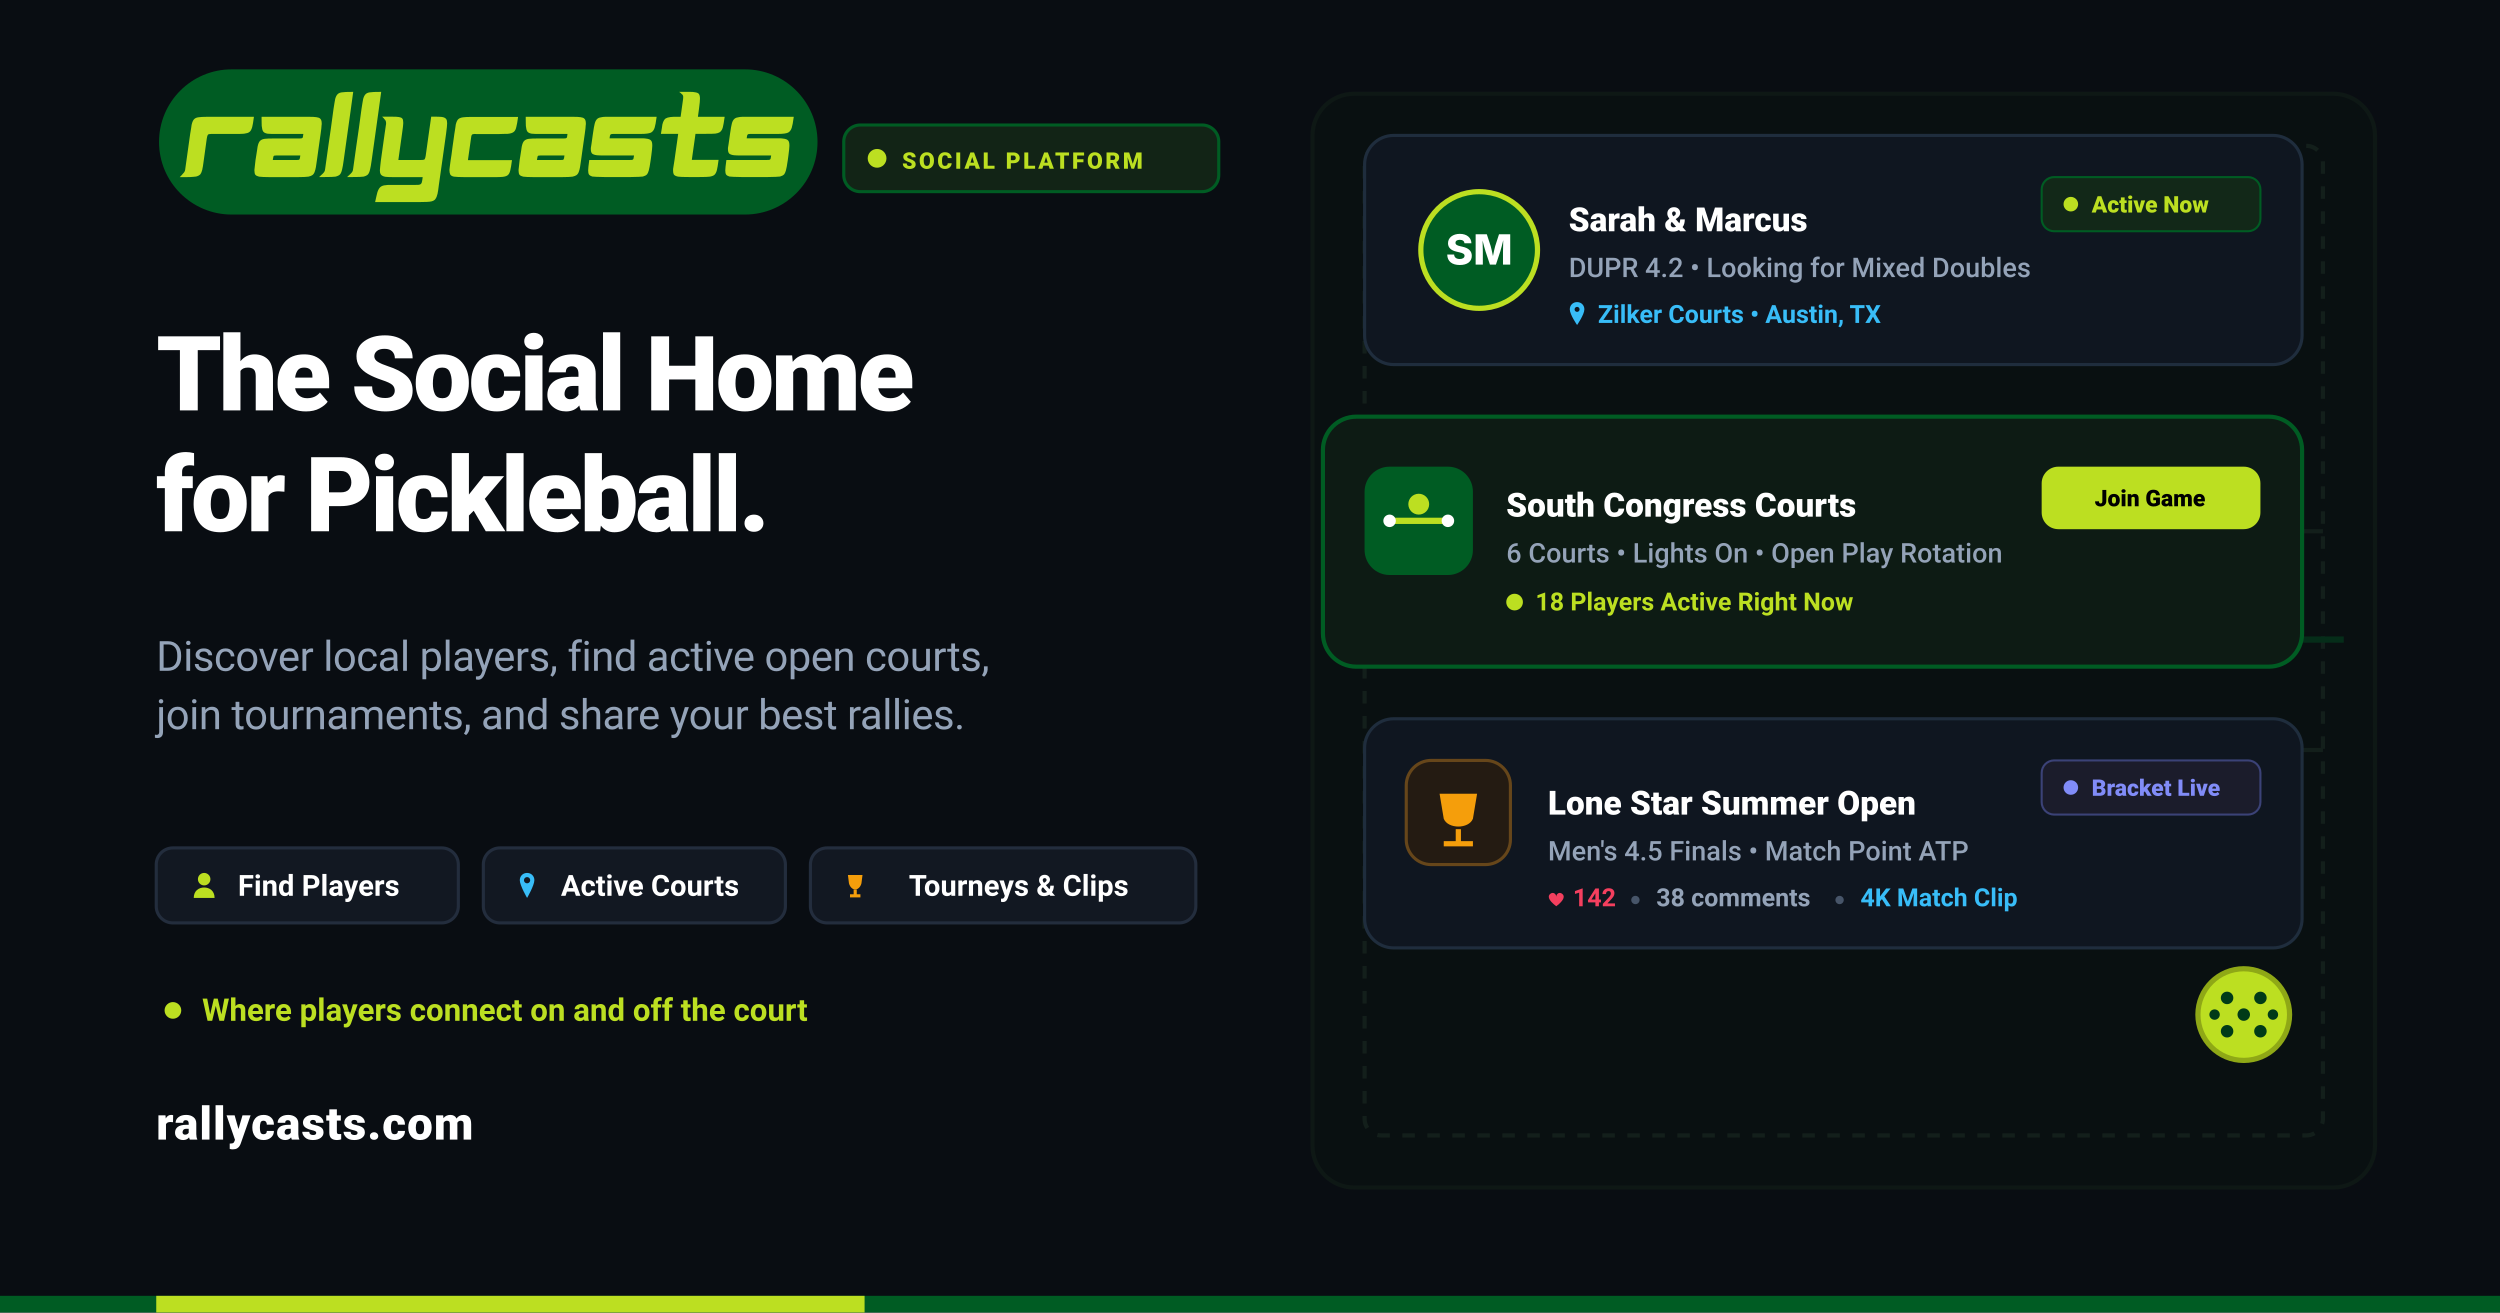
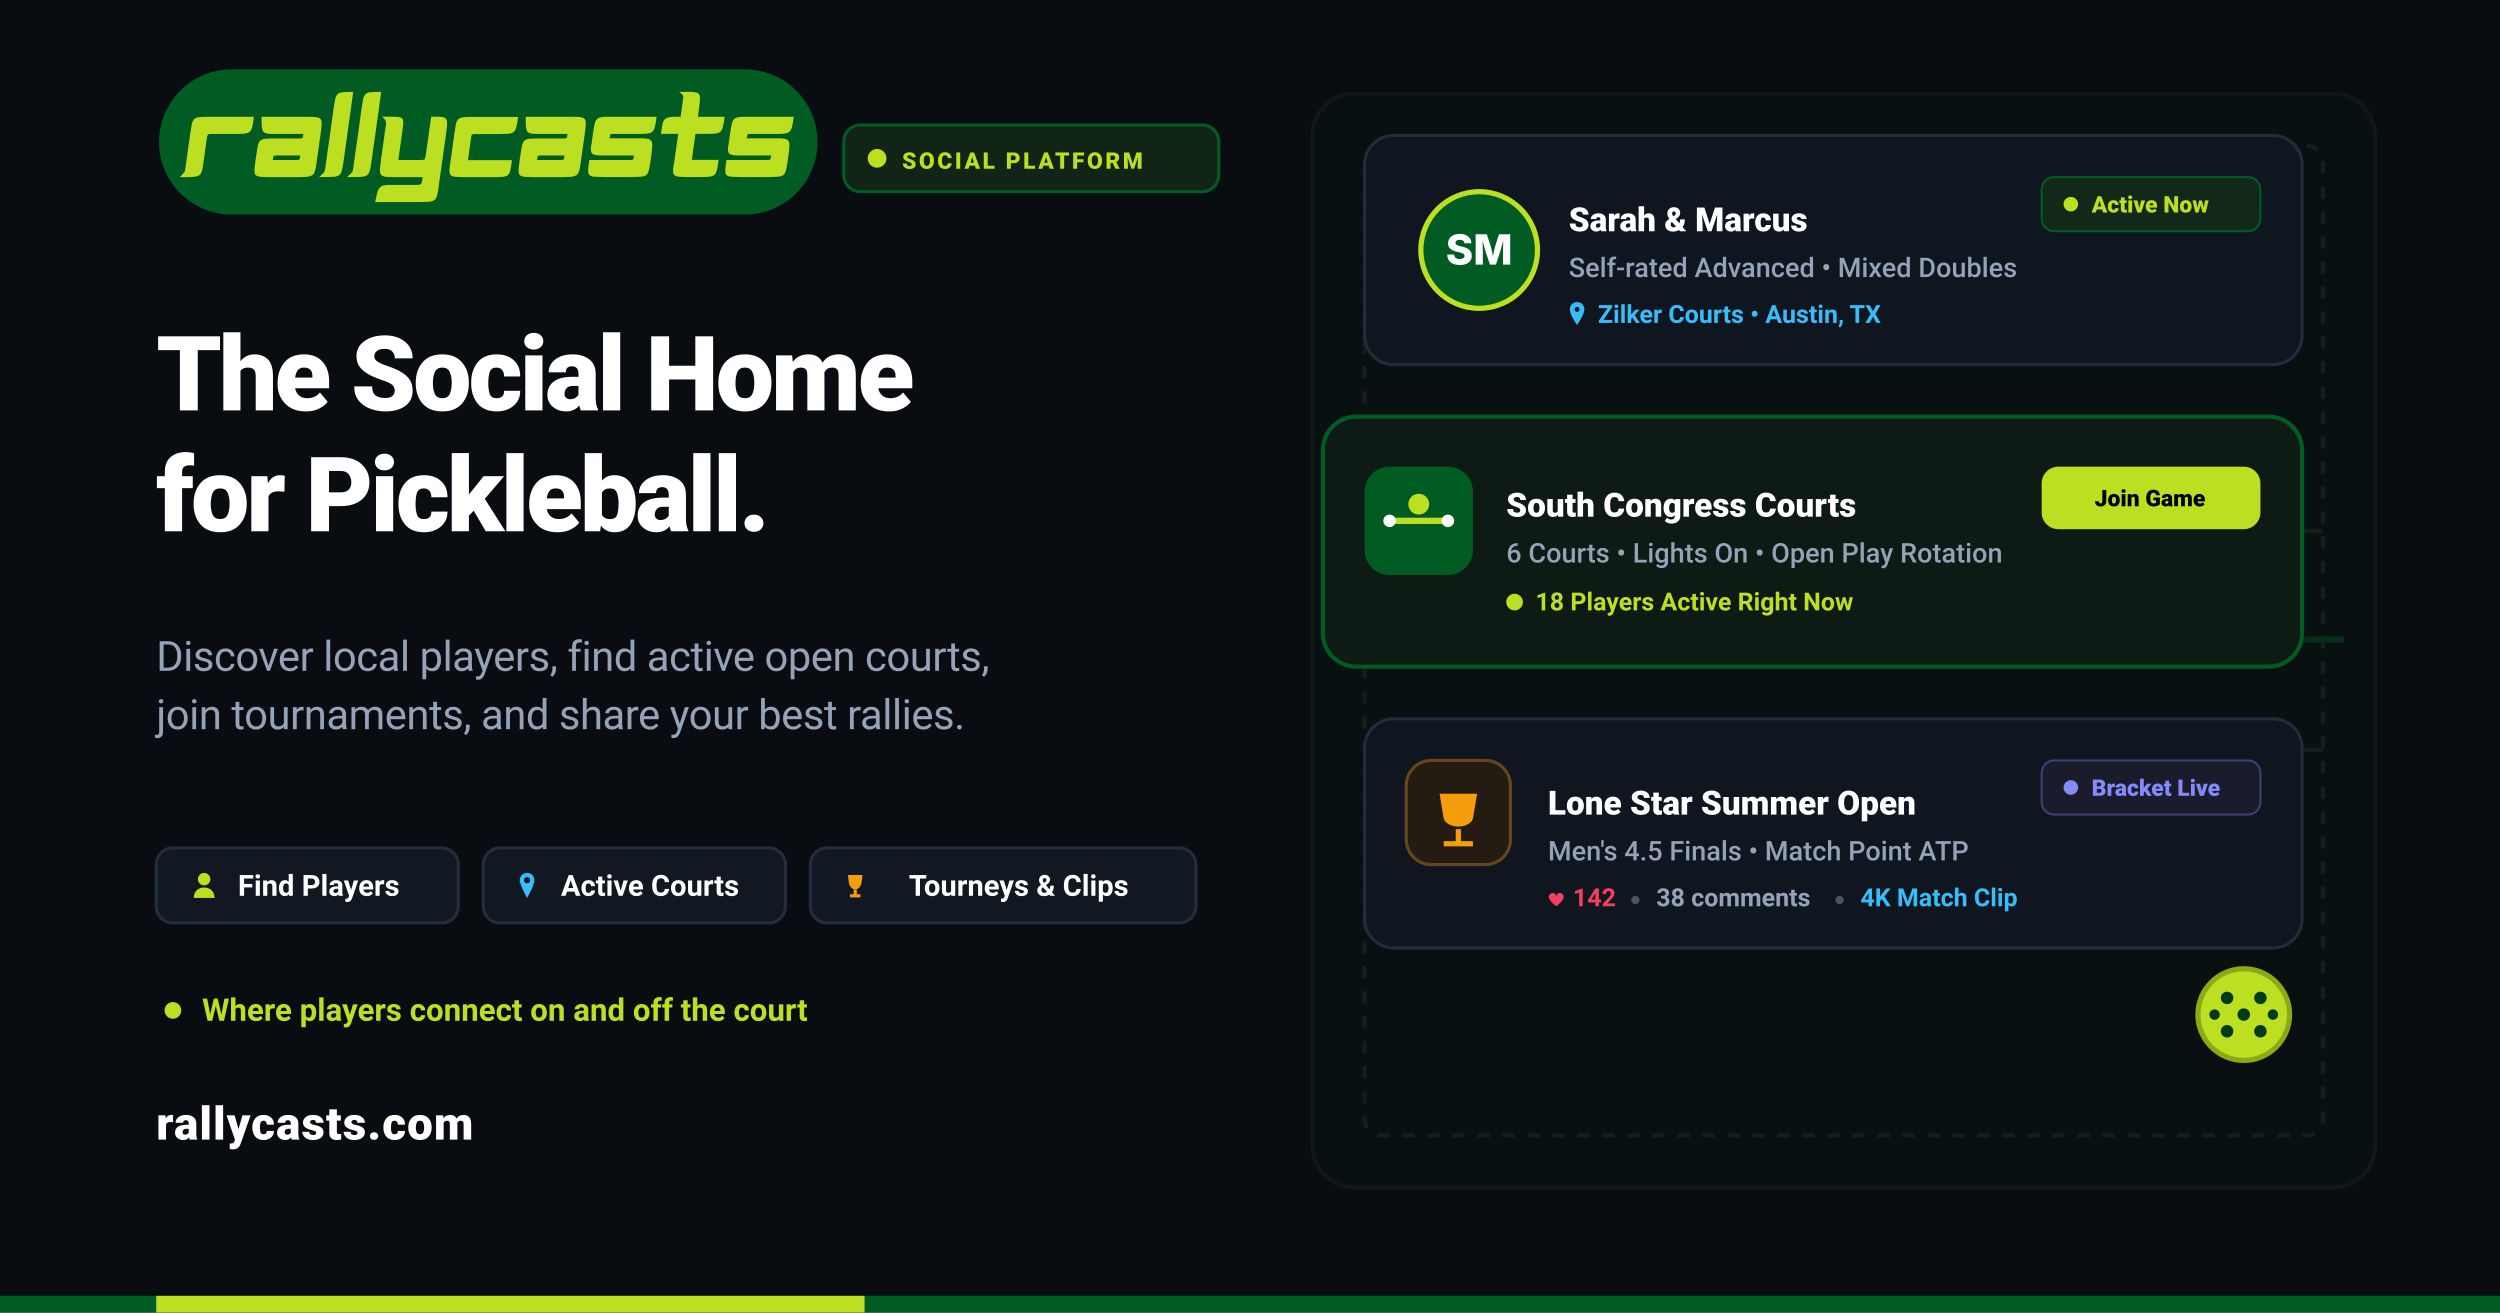
<svg xmlns="http://www.w3.org/2000/svg" width="1200" height="630" viewBox="0 0 1200 630">
  <defs>
    <style>
      .title-text {
        font-family: -apple-system, BlinkMacSystemFont, "Segoe UI", Roboto, Helvetica, Arial, sans-serif;
        font-size: 50px;
        font-weight: 800;
        fill: #ffffff;
        letter-spacing: -1.5px;
      }
      .subtitle-text {
        font-family: -apple-system, BlinkMacSystemFont, "Segoe UI", Roboto, Helvetica, Arial, sans-serif;
        font-size: 20px;
        font-weight: 400;
        fill: #94a3b8;
        letter-spacing: -0.2px;
        line-height: 1.5;
      }
      .badge-text {
        font-family: -apple-system, BlinkMacSystemFont, "Segoe UI", Roboto, Helvetica, Arial, sans-serif;
        font-size: 11px;
        font-weight: 800;
        fill: #bcdf21;
        letter-spacing: 1.2px;
      }
      .tag-text {
        font-family: -apple-system, BlinkMacSystemFont, "Segoe UI", Roboto, Helvetica, Arial, sans-serif;
        font-size: 14px;
        font-weight: 700;
        fill: #ffffff;
      }
      .callout-text {
        font-family: -apple-system, BlinkMacSystemFont, "Segoe UI", Roboto, Helvetica, Arial, sans-serif;
        font-size: 15px;
        font-weight: 700;
        fill: #bcdf21;
      }
      .domain-text {
        font-family: -apple-system, BlinkMacSystemFont, "Segoe UI", Roboto, Helvetica, Arial, sans-serif;
        font-size: 22px;
        font-weight: 800;
        fill: #ffffff;
        letter-spacing: 0.5px;
      }
      .card-title {
        font-family: -apple-system, BlinkMacSystemFont, "Segoe UI", Roboto, Helvetica, Arial, sans-serif;
        font-size: 16px;
        font-weight: 800;
        fill: #ffffff;
      }
      .card-sub {
        font-family: -apple-system, BlinkMacSystemFont, "Segoe UI", Roboto, Helvetica, Arial, sans-serif;
        font-size: 13px;
        font-weight: 500;
        fill: #94a3b8;
      }
      .card-meta {
        font-family: -apple-system, BlinkMacSystemFont, "Segoe UI", Roboto, Helvetica, Arial, sans-serif;
        font-size: 12px;
        font-weight: 700;
      }
      .pill-text {
        font-family: -apple-system, BlinkMacSystemFont, "Segoe UI", Roboto, Helvetica, Arial, sans-serif;
        font-size: 11px;
        font-weight: 800;
      }
    </style>
  </defs>
  <rect width="1200" height="630" fill="#090d12" />
  <g transform="translate(630, 45)" opacity="0.4">
    <rect width="510" height="525" rx="20" fill="#0b130e" stroke="#16271a" stroke-width="2" />
    <rect x="25" y="25" width="460" height="475" rx="8" fill="none" stroke="#233a28" stroke-width="2" stroke-dasharray="6,6" />
    <line x1="25" y1="210" x2="485" y2="210" stroke="#233a28" stroke-width="2" />
    <line x1="25" y1="315" x2="485" y2="315" stroke="#233a28" stroke-width="2" />
    <line x1="15" y1="262" x2="495" y2="262" stroke="#005c23" stroke-width="3" />
  </g>
  <g transform="translate(75, 52)">
    <g transform="translate(0, 0)">
      <g transform="translate(0, -132) scale(0.85)">
        <path fill="#005c23" d="M 42.566 133.281 L 332.426 133.281 C 355.066 133.281 373.422 151.637 373.422 174.277 C 373.422 196.918 355.066 215.273 332.426 215.273 L 42.566 215.273 C 19.926 215.273 1.57 196.918 1.57 174.277 C 1.57 151.637 19.926 133.281 42.566 133.281 Z" />
        <g fill="#bcdf21">
          <g transform="translate(15.31211, 194.1529)">
            <path d="M 3.844 -24.391 C 4.07 -25.711 4.254 -26.812 4.391 -27.688 C 4.535 -28.562 4.629 -29.203 4.672 -29.609 C 5.035 -31.172 5.516 -32.223 6.109 -32.766 C 6.66 -33.316 7.441 -33.66 8.453 -33.797 C 8.953 -33.891 9.613 -33.957 10.438 -34 C 11.258 -34.051 12.27 -34.078 13.469 -34.078 L 39.844 -34.078 C 39.664 -32.66 39.492 -31.477 39.328 -30.531 C 39.172 -29.594 39.023 -28.875 38.891 -28.375 C 38.523 -27 38.02 -26.062 37.375 -25.562 C 37.051 -25.281 36.633 -25.062 36.125 -24.906 C 35.625 -24.75 35.008 -24.625 34.281 -24.531 C 33.82 -24.477 33.133 -24.441 32.219 -24.422 C 31.301 -24.398 30.113 -24.391 28.656 -24.391 L 16.969 -24.391 C 16.469 -24.391 16.047 -24.391 15.703 -24.391 C 15.359 -24.391 15.094 -24.367 14.906 -24.328 C 14.539 -24.328 14.223 -24.234 13.953 -24.047 C 13.805 -23.91 13.664 -23.633 13.531 -23.219 C 13.488 -23.125 13.441 -22.941 13.391 -22.672 C 13.348 -22.398 13.281 -22.035 13.188 -21.578 L 11.547 -9.688 C 11.359 -8.312 11.195 -7.164 11.062 -6.25 C 10.926 -5.332 10.789 -4.625 10.656 -4.125 C 10.375 -3.02 10.031 -2.195 9.625 -1.656 C 9.07 -1.051 8.27 -0.613 7.219 -0.344 C 6.895 -0.301 6.457 -0.254 5.906 -0.203 C 5.352 -0.16 4.711 -0.113 3.984 -0.062 C 3.66 -0.062 3.25 -0.051 2.75 -0.031 C 2.25 -0.008 1.609 0 0.828 0 L -2.062 0 C -1.562 -0.5 -1.172 -0.898 -0.891 -1.203 C -0.617 -1.504 -0.414 -1.742 -0.281 -1.922 C 0.32 -2.516 0.664 -2.973 0.75 -3.297 C 0.844 -3.43 0.898 -3.578 0.922 -3.734 C 0.953 -3.898 0.988 -4.078 1.031 -4.266 C 1.125 -4.535 1.191 -5.035 1.234 -5.766 Z" />
          </g>
          <g transform="translate(54.74999, 194.1529)">
            <path d="M 31.328 -34.078 C 33.348 -34.078 34.77 -34.008 35.594 -33.875 C 36.594 -33.738 37.281 -33.508 37.656 -33.188 C 38.344 -32.727 38.688 -31.766 38.688 -30.297 C 38.688 -30.16 38.688 -30.023 38.688 -29.891 C 38.688 -29.754 38.66 -29.57 38.609 -29.344 C 38.609 -28.926 38.562 -28.305 38.469 -27.484 C 38.383 -26.66 38.25 -25.629 38.062 -24.391 L 36.969 -16.688 L 36 -9.688 C 35.812 -8.039 35.613 -6.703 35.406 -5.672 C 35.207 -4.641 35.016 -3.867 34.828 -3.359 C 34.555 -2.398 34.098 -1.672 33.453 -1.172 C 32.953 -0.805 32.195 -0.508 31.188 -0.281 C 30.727 -0.227 29.945 -0.164 28.844 -0.094 C 27.75 -0.031 26.332 0 24.594 0 L 9.688 0 C 8.039 0 6.688 -0.031 5.625 -0.094 C 4.57 -0.164 3.797 -0.227 3.297 -0.281 C 2.336 -0.508 1.648 -0.852 1.234 -1.312 C 0.867 -1.812 0.688 -2.609 0.688 -3.703 L 0.688 -4.125 C 0.781 -5.082 0.988 -6.938 1.312 -9.688 L 1.719 -12.234 C 1.906 -13.461 2.066 -14.488 2.203 -15.312 C 2.336 -16.145 2.426 -16.766 2.469 -17.172 C 2.789 -18.773 3.25 -19.875 3.844 -20.469 C 4.488 -21.113 5.383 -21.504 6.531 -21.641 C 7.488 -21.773 9.25 -21.844 11.812 -21.844 L 26.172 -21.844 C 26.453 -21.844 26.691 -21.852 26.891 -21.875 C 27.098 -21.906 27.227 -21.922 27.281 -21.922 C 27.508 -21.961 27.711 -22.078 27.891 -22.266 C 28.023 -22.398 28.094 -22.602 28.094 -22.875 C 28.188 -23.156 28.258 -23.66 28.312 -24.391 L 13.188 -24.391 C 11.957 -24.391 10.914 -24.398 10.062 -24.422 C 9.219 -24.441 8.586 -24.477 8.172 -24.531 C 6.984 -24.707 6.141 -25.117 5.641 -25.766 C 5.223 -26.398 4.945 -27.453 4.812 -28.922 C 4.812 -29.336 4.797 -29.891 4.766 -30.578 C 4.742 -31.266 4.734 -32.039 4.734 -32.906 L 4.734 -34.078 Z M 13.047 -12.234 C 12.453 -12.234 12.109 -12.207 12.016 -12.156 C 11.879 -12.156 11.723 -12.066 11.547 -11.891 C 11.453 -11.797 11.359 -11.453 11.266 -10.859 C 11.266 -10.629 11.195 -10.238 11.062 -9.688 L 24.531 -9.688 C 24.801 -9.688 25.039 -9.695 25.25 -9.719 C 25.457 -9.738 25.582 -9.75 25.625 -9.75 C 25.895 -9.801 26.055 -9.895 26.109 -10.031 C 26.203 -10.125 26.289 -10.352 26.375 -10.719 C 26.469 -10.988 26.539 -11.492 26.594 -12.234 Z" />
          </g>
          <g transform="translate(94.05045, 194.1529)">
            <path d="M 17.172 -48.156 L 15.734 -37.656 L 13.812 -23.906 L 11.812 -9.625 C 11.633 -8.332 11.473 -7.266 11.328 -6.422 C 11.191 -5.578 11.055 -4.926 10.922 -4.469 C 10.648 -3.133 10.238 -2.148 9.688 -1.516 C 9.133 -0.961 8.285 -0.551 7.141 -0.281 C 6.18 -0.133 4.191 -0.062 1.172 -0.062 L -2.062 -0.062 C -1.562 -0.57 -1.148 -0.961 -0.828 -1.234 C -0.504 -1.516 -0.273 -1.723 -0.141 -1.859 C 0.367 -2.359 0.691 -2.742 0.828 -3.016 C 0.922 -3.16 0.988 -3.289 1.031 -3.406 C 1.07 -3.52 1.117 -3.645 1.172 -3.781 C 1.266 -4.051 1.332 -4.461 1.375 -5.016 L 3.156 -17.797 L 4.531 -27.281 L 6.047 -38.469 C 6.273 -39.938 6.469 -41.141 6.625 -42.078 C 6.789 -43.016 6.914 -43.711 7 -44.172 C 7.32 -45.367 7.781 -46.266 8.375 -46.859 C 8.926 -47.41 9.727 -47.754 10.781 -47.891 C 11.289 -47.984 12.07 -48.051 13.125 -48.094 C 14.176 -48.133 15.523 -48.156 17.172 -48.156 Z" />
          </g>
          <g transform="translate(109.8531, 194.1529)">
            <path d="M 17.172 -48.156 L 15.734 -37.656 L 13.812 -23.906 L 11.812 -9.625 C 11.633 -8.332 11.473 -7.266 11.328 -6.422 C 11.191 -5.578 11.055 -4.926 10.922 -4.469 C 10.648 -3.133 10.238 -2.148 9.688 -1.516 C 9.133 -0.961 8.285 -0.551 7.141 -0.281 C 6.18 -0.133 4.191 -0.062 1.172 -0.062 L -2.062 -0.062 C -1.562 -0.57 -1.148 -0.961 -0.828 -1.234 C -0.504 -1.516 -0.273 -1.723 -0.141 -1.859 C 0.367 -2.359 0.691 -2.742 0.828 -3.016 C 0.922 -3.16 0.988 -3.289 1.031 -3.406 C 1.07 -3.52 1.117 -3.645 1.172 -3.781 C 1.266 -4.051 1.332 -4.461 1.375 -5.016 L 3.156 -17.797 L 4.531 -27.281 L 6.047 -38.469 C 6.273 -39.938 6.469 -41.141 6.625 -42.078 C 6.789 -43.016 6.914 -43.711 7 -44.172 C 7.32 -45.367 7.781 -46.266 8.375 -46.859 C 8.926 -47.41 9.727 -47.754 10.781 -47.891 C 11.289 -47.984 12.07 -48.051 13.125 -48.094 C 14.176 -48.133 15.523 -48.156 17.172 -48.156 Z" />
          </g>
          <g transform="translate(125.6557, 194.1529)">
            <path d="M 1.922 -34.141 L 7.828 -34.141 C 9.523 -34.141 10.719 -34.07 11.406 -33.938 C 12.32 -33.801 12.941 -33.523 13.266 -33.109 C 13.629 -32.742 13.812 -32.035 13.812 -30.984 L 13.812 -30.156 C 13.812 -29.883 13.754 -29.266 13.641 -28.297 C 13.523 -27.336 13.352 -26.055 13.125 -24.453 L 11.062 -9.688 L 23.562 -9.688 C 24.477 -9.688 25.07 -9.734 25.344 -9.828 C 25.57 -9.867 25.758 -9.957 25.906 -10.094 C 26.082 -10.375 26.195 -10.648 26.25 -10.922 C 26.289 -11.055 26.332 -11.227 26.375 -11.438 C 26.426 -11.645 26.473 -11.883 26.516 -12.156 L 28.234 -24.453 L 29.609 -34.141 C 30.848 -34.141 31.867 -34.141 32.672 -34.141 C 33.473 -34.141 34.078 -34.117 34.484 -34.078 C 35.91 -34.035 36.922 -33.785 37.516 -33.328 C 38.203 -32.91 38.547 -32.148 38.547 -31.047 C 38.586 -30.961 38.609 -30.734 38.609 -30.359 C 38.609 -29.453 38.406 -27.484 38 -24.453 L 35.938 -9.688 L 34.562 0 L 33.938 4.391 C 33.801 5.629 33.664 6.66 33.531 7.484 C 33.395 8.305 33.281 8.945 33.188 9.406 C 32.906 10.695 32.469 11.727 31.875 12.5 C 31.508 13.008 30.82 13.398 29.812 13.672 C 28.852 13.941 26.52 14.078 22.812 14.078 L -2.062 14.078 C -1.738 12.617 -1.473 11.43 -1.266 10.516 C -1.066 9.598 -0.895 8.91 -0.75 8.453 C -0.207 6.848 0.477 5.797 1.312 5.297 C 2.039 4.836 2.953 4.582 4.047 4.531 C 4.461 4.438 5.047 4.391 5.797 4.391 C 6.555 4.391 7.441 4.391 8.453 4.391 L 20.344 4.391 C 20.977 4.391 21.477 4.379 21.844 4.359 C 22.207 4.336 22.484 4.328 22.672 4.328 C 23.316 4.191 23.707 4.008 23.844 3.781 C 24.164 3.457 24.348 3.047 24.391 2.547 C 24.523 2.129 24.66 1.281 24.797 0 L 9 0 C 6.383 0 4.598 -0.066 3.641 -0.203 C 2.316 -0.484 1.445 -0.988 1.031 -1.719 C 0.758 -2.219 0.625 -2.906 0.625 -3.781 C 0.625 -4.375 0.691 -5.148 0.828 -6.109 C 0.867 -6.484 0.922 -6.969 0.984 -7.562 C 1.055 -8.156 1.141 -8.863 1.234 -9.688 L 3.297 -24.453 L 3.984 -29.125 C 4.078 -29.5 4.125 -29.797 4.125 -30.016 C 4.125 -30.242 4.125 -30.43 4.125 -30.578 C 4.125 -31.035 4.078 -31.352 3.984 -31.531 C 3.941 -31.719 3.863 -31.91 3.75 -32.109 C 3.633 -32.316 3.461 -32.516 3.234 -32.703 C 3.141 -32.836 2.988 -33.031 2.781 -33.281 C 2.57 -33.539 2.285 -33.828 1.922 -34.141 Z" />
          </g>
          <g transform="translate(164.8875, 194.1529)">
            <path d="M 13.609 -34.016 L 39.438 -34.016 C 39.25 -32.641 39.078 -31.492 38.922 -30.578 C 38.766 -29.66 38.613 -28.945 38.469 -28.438 C 38.195 -27.113 37.738 -26.176 37.094 -25.625 C 36.363 -24.988 35.176 -24.598 33.531 -24.453 C 33.07 -24.453 32.414 -24.441 31.562 -24.422 C 30.719 -24.398 29.633 -24.367 28.312 -24.328 L 16.016 -24.328 C 15.828 -24.328 15.641 -24.336 15.453 -24.359 C 15.273 -24.379 15.117 -24.391 14.984 -24.391 C 14.566 -24.391 14.266 -24.344 14.078 -24.25 C 13.805 -24.25 13.602 -24.18 13.469 -24.047 C 13.332 -23.91 13.191 -23.633 13.047 -23.219 C 13.047 -22.988 12.977 -22.531 12.844 -21.844 L 11.125 -9.625 L 36 -9.625 C 35.812 -8.195 35.641 -7.004 35.484 -6.047 C 35.328 -5.086 35.176 -4.352 35.031 -3.844 C 34.758 -2.562 34.281 -1.645 33.594 -1.094 C 32.957 -0.594 31.953 -0.273 30.578 -0.141 C 30.117 -0.086 29.43 -0.051 28.516 -0.031 C 27.598 -0.008 26.43 0 25.016 0 L 9.625 0 C 7.969 0 6.613 -0.031 5.562 -0.094 C 4.508 -0.164 3.734 -0.227 3.234 -0.281 C 2.266 -0.457 1.578 -0.844 1.172 -1.438 C 1.035 -1.719 0.922 -2.051 0.828 -2.438 C 0.734 -2.82 0.688 -3.242 0.688 -3.703 L 0.688 -4.188 C 0.727 -4.695 0.805 -5.395 0.922 -6.281 C 1.035 -7.176 1.188 -8.289 1.375 -9.625 C 1.508 -10.445 1.664 -11.461 1.844 -12.672 C 2.031 -13.891 2.219 -15.32 2.406 -16.969 C 2.633 -18.613 2.836 -20.039 3.016 -21.25 C 3.203 -22.469 3.344 -23.492 3.438 -24.328 C 3.664 -25.691 3.848 -26.82 3.984 -27.719 C 4.117 -28.613 4.211 -29.289 4.266 -29.75 C 4.629 -31.219 5.109 -32.223 5.703 -32.766 C 6.348 -33.316 7.266 -33.66 8.453 -33.797 C 9.41 -33.941 11.129 -34.016 13.609 -34.016 Z" />
          </g>
          <g transform="translate(203.9131, 194.1529)">
            <path d="M 31.328 -34.078 C 33.348 -34.078 34.77 -34.008 35.594 -33.875 C 36.594 -33.738 37.281 -33.508 37.656 -33.188 C 38.344 -32.727 38.688 -31.766 38.688 -30.297 C 38.688 -30.16 38.688 -30.023 38.688 -29.891 C 38.688 -29.754 38.66 -29.57 38.609 -29.344 C 38.609 -28.926 38.562 -28.305 38.469 -27.484 C 38.383 -26.66 38.25 -25.629 38.062 -24.391 L 36.969 -16.688 L 36 -9.688 C 35.812 -8.039 35.613 -6.703 35.406 -5.672 C 35.207 -4.641 35.016 -3.867 34.828 -3.359 C 34.555 -2.398 34.098 -1.672 33.453 -1.172 C 32.953 -0.805 32.195 -0.508 31.188 -0.281 C 30.727 -0.227 29.945 -0.164 28.844 -0.094 C 27.75 -0.031 26.332 0 24.594 0 L 9.688 0 C 8.039 0 6.688 -0.031 5.625 -0.094 C 4.57 -0.164 3.797 -0.227 3.297 -0.281 C 2.336 -0.508 1.648 -0.852 1.234 -1.312 C 0.867 -1.812 0.688 -2.609 0.688 -3.703 L 0.688 -4.125 C 0.781 -5.082 0.988 -6.938 1.312 -9.688 L 1.719 -12.234 C 1.906 -13.461 2.066 -14.488 2.203 -15.312 C 2.336 -16.145 2.426 -16.766 2.469 -17.172 C 2.789 -18.773 3.25 -19.875 3.844 -20.469 C 4.488 -21.113 5.383 -21.504 6.531 -21.641 C 7.488 -21.773 9.25 -21.844 11.812 -21.844 L 26.172 -21.844 C 26.453 -21.844 26.691 -21.852 26.891 -21.875 C 27.098 -21.906 27.227 -21.922 27.281 -21.922 C 27.508 -21.961 27.711 -22.078 27.891 -22.266 C 28.023 -22.398 28.094 -22.602 28.094 -22.875 C 28.188 -23.156 28.258 -23.66 28.312 -24.391 L 13.188 -24.391 C 11.957 -24.391 10.914 -24.398 10.062 -24.422 C 9.219 -24.441 8.586 -24.477 8.172 -24.531 C 6.984 -24.707 6.141 -25.117 5.641 -25.766 C 5.223 -26.398 4.945 -27.453 4.812 -28.922 C 4.812 -29.336 4.797 -29.891 4.766 -30.578 C 4.742 -31.266 4.734 -32.039 4.734 -32.906 L 4.734 -34.078 Z M 13.047 -12.234 C 12.453 -12.234 12.109 -12.207 12.016 -12.156 C 11.879 -12.156 11.723 -12.066 11.547 -11.891 C 11.453 -11.797 11.359 -11.453 11.266 -10.859 C 11.266 -10.629 11.195 -10.238 11.062 -9.688 L 24.531 -9.688 C 24.801 -9.688 25.039 -9.695 25.25 -9.719 C 25.457 -9.738 25.582 -9.75 25.625 -9.75 C 25.895 -9.801 26.055 -9.895 26.109 -10.031 C 26.203 -10.125 26.289 -10.352 26.375 -10.719 C 26.469 -10.988 26.539 -11.492 26.594 -12.234 Z" />
          </g>
          <g transform="translate(243.2136, 194.1529)">
            <path d="M 3.359 -24.391 C 3.773 -27.316 4.117 -29.266 4.391 -30.234 C 4.711 -31.516 5.242 -32.453 5.984 -33.047 C 6.578 -33.504 7.488 -33.801 8.719 -33.938 C 9.227 -34.031 9.906 -34.078 10.75 -34.078 C 11.594 -34.078 12.633 -34.078 13.875 -34.078 L 39.359 -34.078 C 38.953 -30.961 38.566 -28.879 38.203 -27.828 C 37.785 -26.547 37.098 -25.648 36.141 -25.141 C 35.859 -25.004 35.547 -24.898 35.203 -24.828 C 34.859 -24.766 34.438 -24.688 33.938 -24.594 C 33.113 -24.457 31.582 -24.391 29.344 -24.391 L 15.875 -24.391 C 15.414 -24.391 15.016 -24.391 14.672 -24.391 C 14.328 -24.391 14.086 -24.367 13.953 -24.328 C 13.629 -24.328 13.398 -24.211 13.266 -23.984 C 13.172 -23.891 13.078 -23.68 12.984 -23.359 C 12.984 -23.172 12.914 -22.691 12.781 -21.922 L 27.891 -21.922 C 29.266 -21.922 30.398 -21.922 31.297 -21.922 C 32.191 -21.922 32.844 -21.875 33.25 -21.781 C 34.719 -21.645 35.703 -21.273 36.203 -20.672 C 36.66 -20.172 36.891 -19.281 36.891 -18 L 36.891 -17.594 C 36.891 -17.176 36.844 -16.52 36.75 -15.625 C 36.664 -14.738 36.531 -13.609 36.344 -12.234 L 36 -9.688 C 35.812 -8.176 35.613 -6.926 35.406 -5.938 C 35.207 -4.957 35.039 -4.211 34.906 -3.703 C 34.625 -2.742 34.301 -2.035 33.938 -1.578 C 33.383 -1.023 32.609 -0.613 31.609 -0.344 C 31.148 -0.301 30.348 -0.242 29.203 -0.172 C 28.055 -0.098 26.613 -0.062 24.875 -0.062 L 9.75 -0.062 C 7.969 -0.062 6.523 -0.098 5.422 -0.172 C 4.328 -0.242 3.523 -0.301 3.016 -0.344 C 2.148 -0.613 1.535 -0.977 1.172 -1.438 C 0.848 -1.945 0.688 -2.727 0.688 -3.781 C 0.688 -4.695 0.895 -6.664 1.312 -9.688 L 23.906 -9.688 C 24.32 -9.688 24.664 -9.695 24.938 -9.719 C 25.207 -9.738 25.391 -9.75 25.484 -9.75 C 25.711 -9.801 25.922 -9.914 26.109 -10.094 C 26.285 -10.375 26.375 -10.648 26.375 -10.922 C 26.469 -11.203 26.539 -11.641 26.594 -12.234 L 9.75 -12.234 C 8.832 -12.234 8.031 -12.242 7.344 -12.266 C 6.664 -12.285 6.117 -12.316 5.703 -12.359 C 4.422 -12.504 3.484 -12.828 2.891 -13.328 C 2.43 -13.879 2.203 -14.66 2.203 -15.672 L 2.203 -16.484 C 2.285 -16.941 2.395 -17.617 2.531 -18.516 C 2.676 -19.41 2.836 -20.547 3.016 -21.922 Z" />
          </g>
          <g transform="translate(282.2392, 194.1529)">
            <path d="M 13.047 -48.156 L 19.375 -48.156 C 20.469 -48.156 21.289 -48.086 21.844 -47.953 C 22.988 -47.816 23.77 -47.5 24.188 -47 C 24.594 -46.445 24.797 -45.57 24.797 -44.375 C 24.797 -43.914 24.758 -43.207 24.688 -42.25 C 24.625 -41.289 24.477 -40.055 24.25 -38.547 L 23.641 -34.078 L 38.75 -34.078 C 38.332 -31.148 37.988 -29.18 37.719 -28.172 C 37.395 -26.891 36.801 -25.945 35.938 -25.344 C 35.332 -24.977 34.531 -24.727 33.531 -24.594 C 33.07 -24.551 32.348 -24.516 31.359 -24.484 C 30.379 -24.461 29.133 -24.453 27.625 -24.453 L 22.266 -24.453 L 21.922 -21.922 L 20.547 -12.234 L 20.203 -9.75 L 35.312 -9.75 C 35.125 -8.332 34.953 -7.141 34.797 -6.172 C 34.641 -5.211 34.492 -4.484 34.359 -3.984 C 34.078 -2.836 33.641 -1.969 33.047 -1.375 C 32.547 -0.875 31.648 -0.508 30.359 -0.281 C 29.398 -0.133 27.477 -0.062 24.594 -0.062 L 18.406 -0.062 C 15.438 -0.062 13.469 -0.133 12.5 -0.281 C 11.27 -0.508 10.445 -0.922 10.031 -1.516 C 9.758 -2.016 9.625 -2.676 9.625 -3.5 L 9.625 -4.609 C 9.758 -5.523 10.031 -7.238 10.438 -9.75 L 10.781 -12.234 L 12.156 -21.922 L 12.5 -24.453 L 2.75 -24.453 C 2.977 -25.785 3.16 -26.895 3.297 -27.781 C 3.43 -28.676 3.523 -29.332 3.578 -29.75 C 3.984 -31.395 4.578 -32.516 5.359 -33.109 C 6.047 -33.523 6.961 -33.801 8.109 -33.938 C 8.566 -34.031 9.148 -34.078 9.859 -34.078 C 10.566 -34.078 11.426 -34.078 12.438 -34.078 L 13.875 -34.078 L 15.25 -43.969 C 15.301 -44.332 15.328 -44.617 15.328 -44.828 C 15.328 -45.035 15.328 -45.188 15.328 -45.281 C 15.328 -45.688 15.281 -45.957 15.188 -46.094 C 15.133 -46.238 15.051 -46.391 14.938 -46.547 C 14.82 -46.703 14.648 -46.852 14.422 -47 C 14.336 -47.133 14.18 -47.289 13.953 -47.469 C 13.723 -47.656 13.422 -47.883 13.047 -48.156 Z" />
          </g>
          <g transform="translate(320.6465, 194.1529)">
            <path d="M 3.359 -24.391 C 3.773 -27.316 4.117 -29.266 4.391 -30.234 C 4.711 -31.516 5.242 -32.453 5.984 -33.047 C 6.578 -33.504 7.488 -33.801 8.719 -33.938 C 9.227 -34.031 9.906 -34.078 10.75 -34.078 C 11.594 -34.078 12.633 -34.078 13.875 -34.078 L 39.359 -34.078 C 38.953 -30.961 38.566 -28.879 38.203 -27.828 C 37.785 -26.547 37.098 -25.648 36.141 -25.141 C 35.859 -25.004 35.547 -24.898 35.203 -24.828 C 34.859 -24.766 34.438 -24.688 33.938 -24.594 C 33.113 -24.457 31.582 -24.391 29.344 -24.391 L 15.875 -24.391 C 15.414 -24.391 15.016 -24.391 14.672 -24.391 C 14.328 -24.391 14.086 -24.367 13.953 -24.328 C 13.629 -24.328 13.398 -24.211 13.266 -23.984 C 13.172 -23.891 13.078 -23.68 12.984 -23.359 C 12.984 -23.172 12.914 -22.691 12.781 -21.922 L 27.891 -21.922 C 29.266 -21.922 30.398 -21.922 31.297 -21.922 C 32.191 -21.922 32.844 -21.875 33.25 -21.781 C 34.719 -21.645 35.703 -21.273 36.203 -20.672 C 36.66 -20.172 36.891 -19.281 36.891 -18 L 36.891 -17.594 C 36.891 -17.176 36.844 -16.52 36.75 -15.625 C 36.664 -14.738 36.531 -13.609 36.344 -12.234 L 36 -9.688 C 35.812 -8.176 35.613 -6.926 35.406 -5.938 C 35.207 -4.957 35.039 -4.211 34.906 -3.703 C 34.625 -2.742 34.301 -2.035 33.938 -1.578 C 33.383 -1.023 32.609 -0.613 31.609 -0.344 C 31.148 -0.301 30.348 -0.242 29.203 -0.172 C 28.055 -0.098 26.613 -0.062 24.875 -0.062 L 9.75 -0.062 C 7.969 -0.062 6.523 -0.098 5.422 -0.172 C 4.328 -0.242 3.523 -0.301 3.016 -0.344 C 2.148 -0.613 1.535 -0.977 1.172 -1.438 C 0.848 -1.945 0.688 -2.727 0.688 -3.781 C 0.688 -4.695 0.895 -6.664 1.312 -9.688 L 23.906 -9.688 C 24.32 -9.688 24.664 -9.695 24.938 -9.719 C 25.207 -9.738 25.391 -9.75 25.484 -9.75 C 25.711 -9.801 25.922 -9.914 26.109 -10.094 C 26.285 -10.375 26.375 -10.648 26.375 -10.922 C 26.469 -11.203 26.539 -11.641 26.594 -12.234 L 9.75 -12.234 C 8.832 -12.234 8.031 -12.242 7.344 -12.266 C 6.664 -12.285 6.117 -12.316 5.703 -12.359 C 4.422 -12.504 3.484 -12.828 2.891 -13.328 C 2.43 -13.879 2.203 -14.66 2.203 -15.672 L 2.203 -16.484 C 2.285 -16.941 2.395 -17.617 2.531 -18.516 C 2.676 -19.41 2.836 -20.547 3.016 -21.922 Z" />
          </g>
        </g>
      </g>
      <g transform="translate(330, 8)">
        <rect width="180" height="32" rx="8" fill="#122416" stroke="#005c23" stroke-width="1.5" />
        <circle cx="16" cy="16" r="4.5" fill="#bcdf21" />
        <text x="28" y="21" class="badge-text">SOCIAL PLATFORM</text>
      </g>
    </g>
    <text x="0" y="145" class="title-text">
      <tspan x="0" dy="0">The Social Home</tspan>
      <tspan x="0" dy="58">for Pickleball.</tspan>
    </text>
    <text x="0" y="270" class="subtitle-text">
      <tspan x="0" dy="0">Discover local players, find active open courts,</tspan>
      <tspan x="0" dy="28">join tournaments, and share your best rallies.</tspan>
    </text>
    <g transform="translate(0, 355)">
      <g>
        <rect width="145" height="36" rx="8" fill="#121822" stroke="#232d3d" stroke-width="1.5" />
        <g transform="translate(18, 11)" fill="#bcdf21">
          <circle cx="5" cy="4" r="3" />
          <path d="M 0 13 C 0 9.5 2.5 8 5 8 C 7.5 8 10 9.5 10 13 Z" />
        </g>
        <text x="78" y="23" class="tag-text" text-anchor="middle">Find Players</text>
      </g>
      <g transform="translate(157, 0)">
        <rect width="145" height="36" rx="8" fill="#121822" stroke="#232d3d" stroke-width="1.5" />
        <g transform="translate(16, 11)" fill="#38bdf8">
          <path d="M 5 1 C 3 1 1.5 2.5 1.5 4.5 C 1.5 7 5 13 5 13 C 5 13 8.5 7 8.5 4.5 C 8.5 2.5 7 1 5 1 Z" />
          <circle cx="5" cy="4.5" r="1.5" fill="#121822" />
        </g>
        <text x="80" y="23" class="tag-text" text-anchor="middle">Active Courts</text>
      </g>
      <g transform="translate(314, 0)">
        <rect width="185" height="36" rx="8" fill="#121822" stroke="#232d3d" stroke-width="1.5" />
        <g transform="translate(16, 11)" fill="#f59e0b">
          <path d="M 2 2 L 9 2 L 8.5 6 C 8 8 6.5 9 5.5 9 C 4.5 9 3 8 2.5 6 Z" />
          <line x1="5.5" y1="9" x2="5.5" y2="12" stroke="#f59e0b" stroke-width="1.5" />
          <line x1="3" y1="12" x2="8" y2="12" stroke="#f59e0b" stroke-width="1.5" />
        </g>
        <text x="100" y="23" class="tag-text" text-anchor="middle">Tourneys &amp; Clips</text>
      </g>
    </g>
    <g transform="translate(0, 425)">
      <circle cx="8" cy="8" r="4" fill="#bcdf21" />
      <text x="22" y="13" class="callout-text">Where players connect on and off the court</text>
    </g>
    <text x="0" y="495" class="domain-text">rallycasts.com</text>
  </g>
  <g transform="translate(635, 45)">
    <g transform="translate(20, 20)">
      <rect width="450" height="110" rx="14" fill="#0f1620" stroke="#1f2d3d" stroke-width="1.5" />
      <g transform="translate(20, 20)">
        <circle cx="35" cy="35" r="28" fill="#005c23" stroke="#bcdf21" stroke-width="2.5" />
        <text x="35" y="42" font-family="-apple-system, sans-serif" font-size="20" font-weight="800" fill="#ffffff" text-anchor="middle">SM</text>
      </g>
      <text x="98" y="46" class="card-title">Sarah &amp; Marcus</text>
-       <text x="98" y="68" class="card-sub">DUPR 4.2 • Looking for Mixed Doubles</text>
+       <text x="98" y="68" class="card-sub">Self-rated Advanced • Mixed Doubles</text>
      <g transform="translate(98, 80)">
        <path d="M 4 0 C 2 0 0.5 1.5 0.5 3.5 C 0.5 6 4 11 4 11 C 4 11 7.5 6 7.5 3.5 C 7.5 1.5 6 0 4 0 Z" fill="#38bdf8" />
        <circle cx="4" cy="3.5" r="1.2" fill="#0f1620" />
        <text x="14" y="10" class="card-meta" fill="#38bdf8">Zilker Courts • Austin, TX</text>
      </g>
      <g transform="translate(325, 20)">
        <rect width="105" height="26" rx="6" fill="#122818" stroke="#005c23" stroke-width="1" />
        <circle cx="14" cy="13" r="3.5" fill="#bcdf21" />
        <text x="24" y="17" class="pill-text" fill="#bcdf21">Active Now</text>
      </g>
    </g>
    <g transform="translate(0, 155)">
      <rect width="470" height="120" rx="16" fill="#0d1b14" stroke="#005c23" stroke-width="2" />
      <g transform="translate(20, 24)">
        <rect width="52" height="52" rx="12" fill="#005c23" />
        <line x1="12" y1="26" x2="40" y2="26" stroke="#bcdf21" stroke-width="3" />
        <circle cx="12" cy="26" r="3" fill="#ffffff" />
        <circle cx="40" cy="26" r="3" fill="#ffffff" />
        <circle cx="26" cy="18" r="5" fill="#bcdf21" />
      </g>
      <text x="88" y="48" class="card-title">South Congress Courts</text>
      <text x="88" y="70" class="card-sub">6 Courts • Lights On • Open Play Rotation</text>
      <g transform="translate(88, 83)">
        <circle cx="4" cy="6" r="4" fill="#bcdf21" />
        <text x="14" y="10" class="card-meta" fill="#bcdf21">18 Players Active Right Now</text>
      </g>
      <g transform="translate(345, 24)">
        <rect width="105" height="30" rx="8" fill="#bcdf21" />
        <text x="52" y="19" class="pill-text" fill="#000000" text-anchor="middle">Join Game</text>
      </g>
    </g>
    <g transform="translate(20, 300)">
      <rect width="450" height="110" rx="14" fill="#0f1620" stroke="#1f2d3d" stroke-width="1.5" />
      <g transform="translate(20, 20)">
        <rect width="50" height="50" rx="12" fill="#241b12" stroke="#66461a" stroke-width="1.5" />
        <path d="M 16 16 L 34 16 L 32 28 C 30 33 20 33 18 28 Z" fill="#f59e0b" />
        <line x1="25" y1="33" x2="25" y2="40" stroke="#f59e0b" stroke-width="2.5" />
        <line x1="18" y1="40" x2="32" y2="40" stroke="#f59e0b" stroke-width="2.5" />
      </g>
      <text x="88" y="46" class="card-title">Lone Star Summer Open</text>
      <text x="88" y="68" class="card-sub">Men's 4.5 Finals • Match Point ATP</text>
      <g transform="translate(88, 83)">
        <path d="M 4 2.5 C 4 1 2.5 0 1.2 1 C -0.2 2 0 4 4 7 C 8 4 8.2 2 6.8 1 C 5.5 0 4 1 4 2.5 Z" fill="#f43f5e" />
        <text x="12" y="7" class="card-meta" fill="#f43f5e">142</text>
        <circle cx="42" cy="4" r="2" fill="#475569" />
        <text x="52" y="7" class="card-meta" fill="#94a3b8">38 comments</text>
        <circle cx="140" cy="4" r="2" fill="#475569" />
        <text x="150" y="7" class="card-meta" fill="#38bdf8">4K Match Clip</text>
      </g>
      <g transform="translate(325, 20)">
        <rect width="105" height="26" rx="6" fill="#1b1c2b" stroke="#3b4277" stroke-width="1" />
        <circle cx="14" cy="13" r="3.5" fill="#818cf8" />
        <text x="24" y="17" class="pill-text" fill="#818cf8">Bracket Live</text>
      </g>
    </g>
    <g transform="translate(420, 420)">
      <circle cx="22" cy="22" r="22" fill="#bcdf21" stroke="#8fa816" stroke-width="2.5" />
      <circle cx="14" cy="14" r="3" fill="#003b18" />
      <circle cx="30" cy="14" r="3" fill="#003b18" />
      <circle cx="22" cy="22" r="3" fill="#003b18" />
      <circle cx="14" cy="30" r="3" fill="#003b18" />
      <circle cx="30" cy="30" r="3" fill="#003b18" />
      <circle cx="8" cy="22" r="2.5" fill="#003b18" />
      <circle cx="36" cy="22" r="2.5" fill="#003b18" />
    </g>
  </g>
  <rect x="0" y="622" width="1200" height="8" fill="#005c23" />
  <rect x="75" y="622" width="340" height="8" fill="#bcdf21" />
</svg>
